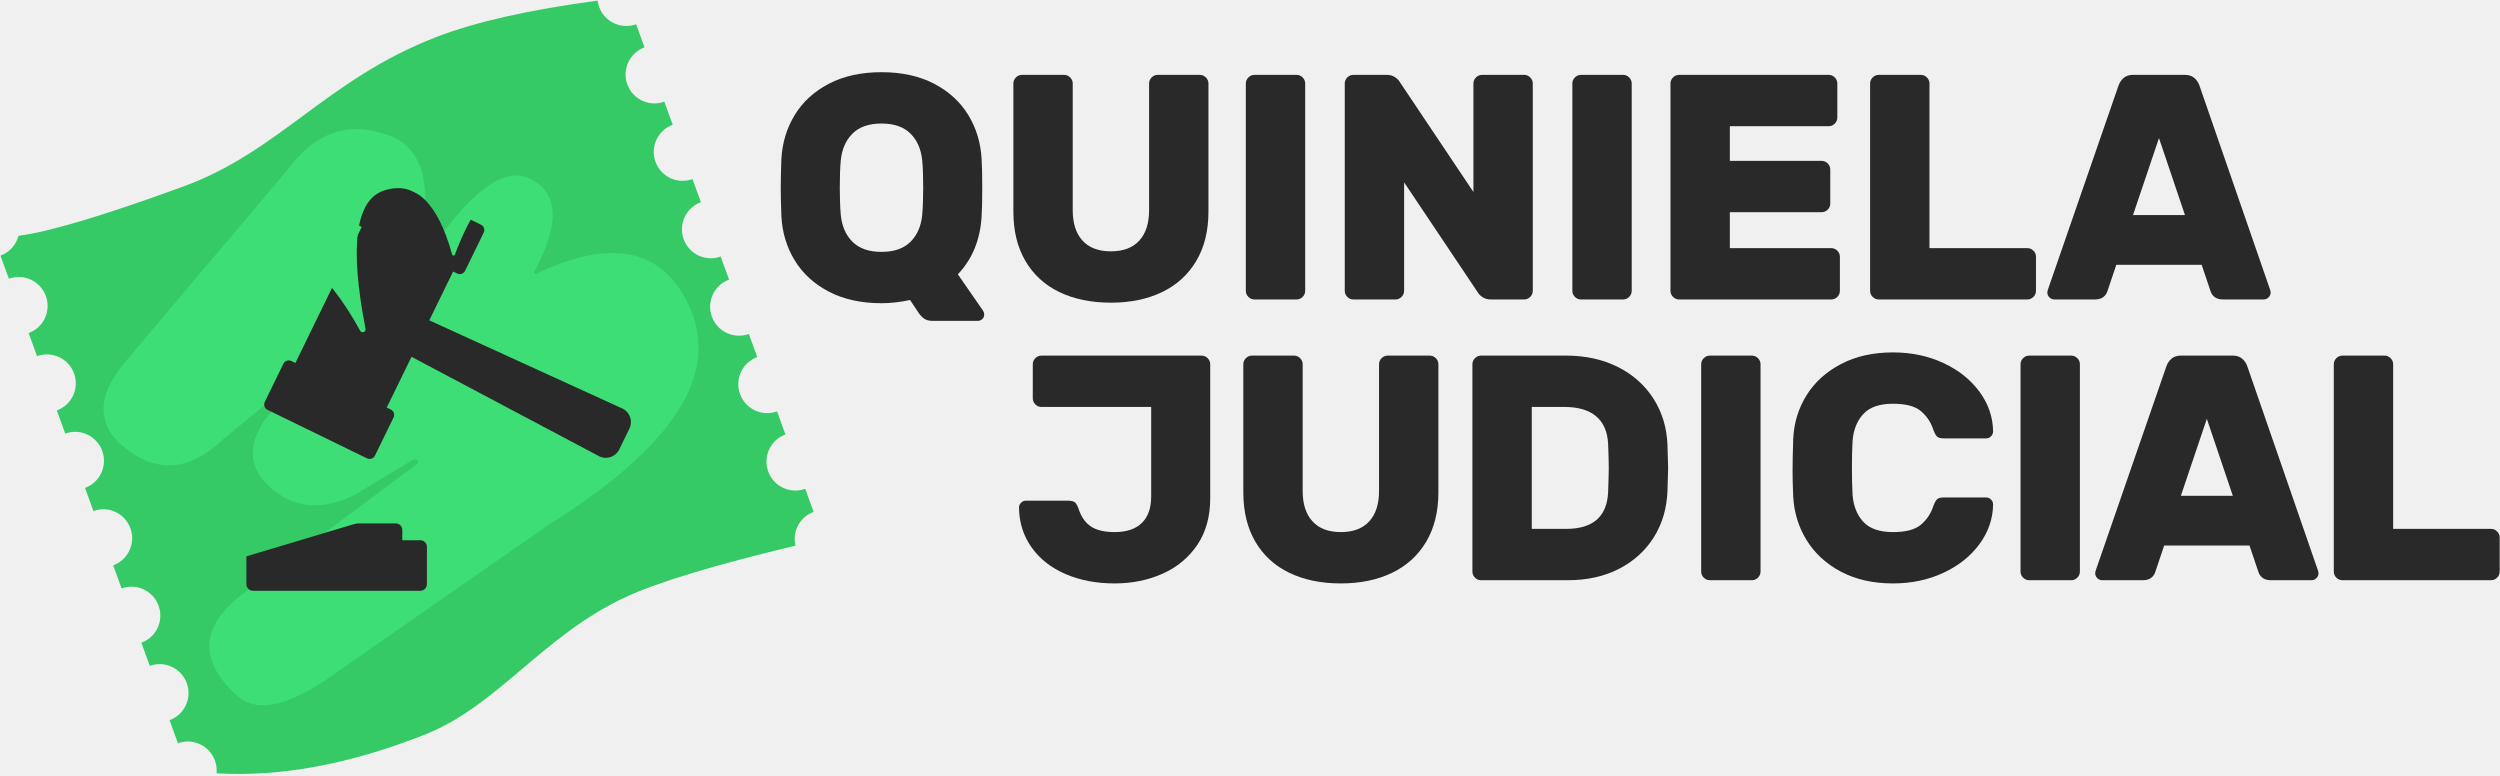
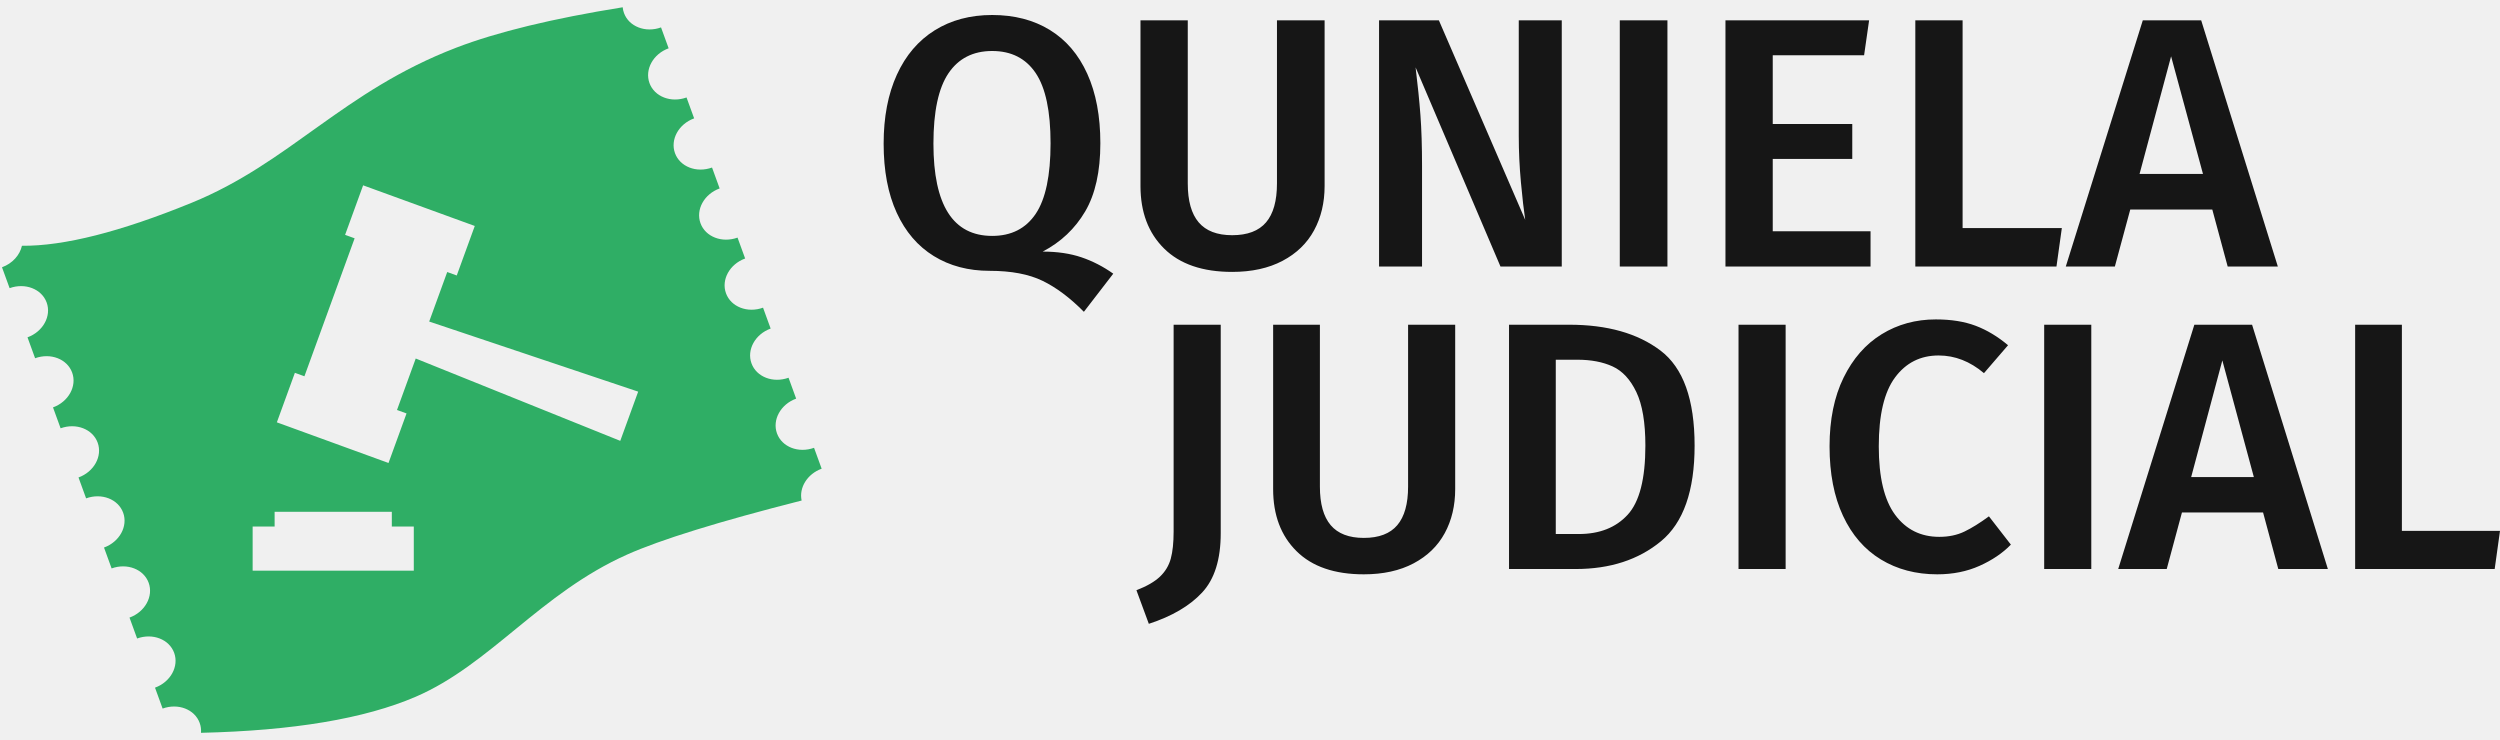
- <svg xmlns="http://www.w3.org/2000/svg" xmlns:xlink="http://www.w3.org/1999/xlink" width="935px" height="290px" viewBox="0 0 935 290" version="1.1">
-   <defs>
-     <path d="M103.895,127.129 L28.311,149.772 C7.623,155.622 1.858,167.353 11.017,184.966 C15.549,194.485 28.572,196.082 50.086,189.758 L142.965,165.132 C197.084,153.653 222.722,133.786 219.881,105.531 C217.563,82.477 201.028,72.459 170.276,75.478 L170.276,75.478 C169.979,75.508 169.715,75.29 169.686,74.994 C169.669,74.822 169.736,74.652 169.865,74.537 C185.057,61.056 188.558,49.975 180.367,41.293 C172.57,33.029 156.015,38.462 130.7,57.592 L130.7,57.592 C130.224,57.952 129.546,57.857 129.187,57.381 C128.903,57.006 128.895,56.491 129.166,56.107 C145.077,33.573 147.481,17.569 136.38,8.096 C124.268,-2.24 111.064,-2.679 96.767,6.778 L15.048,53.582 C-0.281,62.266 -3.898,72.779 4.195,85.123 C12.288,97.466 23.988,100.263 39.295,93.512 L67.09,83.665 L67.09,83.665 C67.652,83.465 68.269,83.76 68.469,84.322 C68.646,84.822 68.433,85.377 67.967,85.631 L56.329,91.971 C46.392,99.204 44.311,107.714 50.086,117.5 C55.861,127.286 65.269,131.411 78.308,129.873 L103.38,125.034 L103.38,125.034 C103.966,124.92 104.532,125.304 104.645,125.889 C104.75,126.434 104.426,126.969 103.895,127.129 Z" id="path-1" />
-   </defs>
+ <svg xmlns="http://www.w3.org/2000/svg" width="196px" height="58px" viewBox="0 0 196 58" version="1.1">
+   <defs />
  <g id="Page-1" stroke="none" stroke-width="1" fill="none" fill-rule="evenodd">
-     <g id="Logo" transform="translate(-48, -153)">
-       <g id="Quiniela-Judicial" transform="translate(40, 142)">
-         <g id="Logtipo" transform="translate(161.5, 158) rotate(-20) translate(-161.5, -158) translate(35, 36)">
-           <path d="M253,215.349 L253,206.158 C247.041,206.158 242.211,201.317 242.211,195.346 C242.211,189.374 247.041,184.533 253,184.533 L253,175.342 C247.041,175.342 242.211,170.501 242.211,164.53 C242.211,158.558 247.041,153.717 253,153.717 L253,144.527 C247.041,144.527 242.211,139.686 242.211,133.714 C242.211,127.742 247.041,122.901 253,122.901 L253,113.711 C247.041,113.711 242.211,108.87 242.211,102.898 C242.211,96.927 247.041,92.086 253,92.086 L253,82.895 C247.041,82.895 242.211,78.054 242.211,72.082 C242.211,66.111 247.041,61.27 253,61.27 L253,52.079 C247.041,52.079 242.211,47.238 242.211,41.267 C242.211,35.295 247.041,30.454 253,30.454 L253,21.263 C247.041,21.263 242.211,16.422 242.211,10.451 C242.211,9.618 242.305,8.808 242.483,8.03 C217.278,2.479 196.798,-0.134 181.044,0.19 C137.098,1.096 111.429,20.332 73.018,20.364 C41.381,20.391 20.001,19.134 8.88,16.594 C6.933,19.415 3.682,21.263 0,21.263 L-9.32864896e-14,30.454 C5.959,30.454 10.789,35.295 10.789,41.267 C10.789,47.238 5.959,52.079 0,52.079 L-9.32864896e-14,61.27 C5.959,61.27 10.789,66.111 10.789,72.082 C10.789,78.054 5.959,82.895 0,82.895 L-9.32864896e-14,92.086 C5.959,92.086 10.789,96.927 10.789,102.898 C10.789,108.87 5.959,113.711 0,113.711 L-9.32864896e-14,122.901 C5.959,122.901 10.789,127.742 10.789,133.714 C10.789,139.686 5.959,144.527 0,144.527 L-9.32864896e-14,153.717 C5.959,153.717 10.789,158.558 10.789,164.53 C10.789,170.501 5.959,175.342 0,175.342 L-9.32864896e-14,184.533 C5.959,184.533 10.789,189.374 10.789,195.346 C10.789,201.317 5.959,206.158 0,206.158 L-9.32864896e-14,215.349 C5.959,215.349 10.789,220.19 10.789,226.161 C10.789,227.839 10.408,229.428 9.727,230.845 C31.811,240.397 57.935,244.74 88.099,243.873 C117.426,243.03 142.259,223.971 176.46,221.203 C189.645,220.136 211.587,221.363 242.286,224.883 C242.916,219.514 247.473,215.349 253,215.349 Z" id="ticket" fill="#35CA66" />
-           <g id="mask" transform="translate(15.64392, 20.72271)">
-             <mask id="mask-2" fill="white">
-               <use xlink:href="#path-1" />
-             </mask>
-             <use id="Mask" fill="#3EDE76" xlink:href="#path-1" />
-             <path d="M131.737,162.659 L140.421,162.659 L140.421,162.659 C143.505,162.659 146.005,160.159 146.005,157.075 C146.005,157.028 146.004,156.981 146.003,156.934 L143.99,77.639 L164.309,77.639 L164.309,79.319 L164.309,79.319 C164.309,80.552 165.309,81.552 166.542,81.552 L182.394,81.552 L182.394,81.552 C183.627,81.552 184.627,80.552 184.627,79.319 L184.627,37.94 L184.627,37.94 C184.627,36.707 183.627,35.707 182.394,35.707 L166.542,35.707 L166.542,35.707 C165.309,35.707 164.309,36.707 164.309,37.94 L164.309,39.62 L107.707,39.62 L107.707,37.94 L107.707,37.94 C107.707,36.707 106.707,35.707 105.474,35.707 L89.622,35.707 L89.622,35.707 C88.389,35.707 87.389,36.707 87.389,37.94 L87.389,79.319 L87.389,79.319 C87.389,80.552 88.389,81.552 89.622,81.552 L105.474,81.552 L105.474,81.552 C106.707,81.552 107.707,80.552 107.707,79.319 L107.707,77.639 L128.821,77.639 L126.157,156.888 L126.157,156.888 C126.053,159.97 128.468,162.552 131.55,162.656 C131.612,162.658 131.675,162.659 131.737,162.659 Z" id="Path-3" fill="#29292A" mask="url(#mask-2)" transform="translate(136.008, 99.18283) rotate(-44) translate(-136.008, -99.18283) " />
-             <path d="M32.654,162.097 L95.238,162.097 L95.238,162.097 C96.603,162.097 97.709,160.991 97.709,159.626 L97.709,145.661 L97.709,145.661 C97.709,144.296 96.603,143.19 95.238,143.19 L88.501,143.19 L88.501,139.358 L88.501,139.358 C88.501,137.993 87.395,136.887 86.03,136.887 L41.862,136.887 L41.862,136.887 C40.497,136.887 39.391,137.993 39.391,139.358 L39.391,143.19 L32.654,143.19 L32.654,143.19 C31.289,143.19 30.183,144.296 30.183,145.661 L30.183,159.626 L30.183,159.626 C30.183,160.991 31.289,162.097 32.654,162.097 Z" id="Path-2" fill="#29292A" mask="url(#mask-2)" transform="translate(63.94592, 149.4921) rotate(20) translate(-63.94592, -149.4921) " />
+     <g id="Logo" transform="translate(-415, -270)">
+       <g id="Group-4" transform="translate(413, 268)">
+         <g id="Group-3">
+           <g id="Logtipo" transform="translate(34.79177, 31.75722) rotate(-20) translate(-34.79177, -31.75722) translate(6.791772, 8.257218)">
+             <path d="M55.328,40.884 C54.127,40.884 53.137,41.674 53,42.692 C46.328,42.024 41.56,41.792 38.694,41.994 C31.261,42.519 25.668,46.433 19.306,46.8 C14.971,47.05 9.376,46.016 2.521,43.699 C2.629,43.462 2.689,43.205 2.689,42.935 C2.689,41.802 1.639,40.884 0.344,40.884 L0.344,39.14 C1.639,39.14 2.689,38.222 2.689,37.089 C2.689,35.956 1.639,35.038 0.344,35.038 L0.344,33.294 C1.639,33.294 2.689,32.376 2.689,31.243 C2.689,30.11 1.639,29.192 0.344,29.192 L0.344,27.449 C1.639,27.449 2.689,26.53 2.689,25.398 C2.689,24.265 1.639,23.346 0.344,23.346 L0.344,21.603 C1.639,21.603 2.689,20.685 2.689,19.552 C2.689,18.419 1.639,17.501 0.344,17.501 L0.344,15.757 C1.639,15.757 2.689,14.839 2.689,13.706 C2.689,12.573 1.639,11.655 0.344,11.655 L0.344,9.911 C1.639,9.911 2.689,8.993 2.689,7.86 C2.689,6.728 1.639,5.809 0.344,5.809 L0.344,4.066 C1.223,4.066 1.989,3.643 2.39,3.017 C5.468,4.17 10.015,4.631 16.029,4.401 C24.368,4.081 30.139,0.24 39.69,0.068 C43.114,0.007 47.565,0.502 53.043,1.555 C53.004,1.703 52.984,1.857 52.984,2.015 C52.984,3.147 54.033,4.066 55.328,4.066 L55.328,5.809 C54.033,5.809 52.984,6.728 52.984,7.86 C52.984,8.993 54.033,9.911 55.328,9.911 L55.328,11.655 C54.033,11.655 52.984,12.573 52.984,13.706 C52.984,14.839 54.033,15.757 55.328,15.757 L55.328,17.501 C54.033,17.501 52.984,18.419 52.984,19.552 C52.984,20.685 54.033,21.603 55.328,21.603 L55.328,23.346 C54.033,23.346 52.984,24.265 52.984,25.398 C52.984,26.53 54.033,27.449 55.328,27.449 L55.328,29.192 C54.033,29.192 52.984,30.11 52.984,31.243 C52.984,32.376 54.033,33.294 55.328,33.294 L55.328,35.038 C54.033,35.038 52.984,35.956 52.984,37.089 C52.984,38.222 54.033,39.14 55.328,39.14 L55.328,40.884 Z M41.238,33.432 L43.877,30.287 L30.361,19.519 L33.017,16.354 L33.626,16.865 L36.282,13.7 L29.146,7.712 L26.49,10.877 L27.099,11.388 L19.701,20.206 L19.091,19.695 L16.435,22.86 L23.571,28.848 L26.227,25.682 L25.618,25.171 L28.378,21.882 L41.238,33.432 Z M10.674,33.139 L22.546,37.46 L23.73,34.207 L22.111,33.617 L22.506,32.533 L13.871,29.391 L13.477,30.475 L11.858,29.886 L10.674,33.139 Z" id="ticket" fill="#2FAE65" />
+             <g id="mask" transform="translate(6.326491, 5.805568)">
+               <g id="Group" transform="translate(20.6649, 19.01548) rotate(8) translate(-20.6649, -19.01548) translate(2.336775, 2.881026)">
+                 <g id="Group-2" transform="translate(0.009419, 0.125274)" />
+               </g>
+             </g>
          </g>
        </g>
-         <g transform="translate(300, 38)" fill="#29292A">
-           <path d="M57.36,4.32 C62.88,7.2 67.14,11.1 70.14,16.02 C73.14,20.94 74.8,26.44 75.12,32.52 C75.28,34.76 75.36,38.36 75.36,43.32 C75.36,48.2 75.28,51.72 75.12,53.88 C74.64,62.6 71.68,69.84 66.24,75.6 L75.72,89.28 C75.96,89.76 76.08,90.12 76.08,90.36 L76.08,90.72 C76.08,91.36 75.84,91.9 75.36,92.34 C74.88,92.78 74.32,93 73.68,93 L56.76,93 C55.48,93 54.46,92.74 53.7,92.22 C52.94,91.7 52.28,91.04 51.72,90.24 L48.36,85.2 C44.6,86 41.04,86.4 37.68,86.4 C30.08,86.4 23.52,84.96 18,82.08 C12.48,79.2 8.22,75.3 5.22,70.38 C2.22,65.46 0.56,59.96 0.24,53.88 C0.08,49.56 0,46.04 0,43.32 C0,40.6 0.08,37 0.24,32.52 C0.56,26.44 2.22,20.94 5.22,16.02 C8.22,11.1 12.48,7.2 18,4.32 C23.52,1.44 30.08,0 37.68,0 C45.28,0 51.84,1.44 57.36,4.32 Z M48.54,22.98 C46.02,20.46 42.4,19.2 37.68,19.2 C32.96,19.2 29.34,20.46 26.82,22.98 C24.3,25.5 22.84,28.88 22.44,33.12 C22.2,35.76 22.08,39.08 22.08,43.08 C22.08,47 22.2,50.4 22.44,53.28 C22.84,57.52 24.3,60.9 26.82,63.42 C29.34,65.94 32.96,67.2 37.68,67.2 C42.4,67.2 46.02,65.94 48.54,63.42 C51.06,60.9 52.52,57.52 52.92,53.28 C53.16,50.4 53.28,47 53.28,43.08 C53.28,39.08 53.16,35.76 52.92,33.12 C52.52,28.88 51.06,25.5 48.54,22.98 Z" id="Combined-Shape" />
-           <path d="M159,1.96 C159.64,2.6 159.96,3.36 159.96,4.24 L159.96,52.12 C159.96,59.32 158.44,65.48 155.4,70.6 C152.36,75.72 148.1,79.6 142.62,82.24 C137.14,84.88 130.76,86.2 123.48,86.2 C116.12,86.2 109.7,84.88 104.22,82.24 C98.74,79.6 94.5,75.72 91.5,70.6 C88.5,65.48 87,59.32 87,52.12 L87,4.24 C87,3.36 87.32,2.6 87.96,1.96 C88.6,1.32 89.36,1 90.24,1 L105.96,1 C106.84,1 107.6,1.32 108.24,1.96 C108.88,2.6 109.2,3.36 109.2,4.24 L109.2,51.64 C109.2,56.52 110.42,60.3 112.86,62.98 C115.3,65.66 118.84,67 123.48,67 C128.12,67 131.66,65.66 134.1,62.98 C136.54,60.3 137.76,56.52 137.76,51.64 L137.76,4.24 C137.76,3.36 138.08,2.6 138.72,1.96 C139.36,1.32 140.12,1 141,1 L156.72,1 C157.6,1 158.36,1.32 159,1.96 Z" id="Path" />
-           <path d="M174.9,84.04 C174.26,83.4 173.94,82.64 173.94,81.76 L173.94,4.24 C173.94,3.36 174.26,2.6 174.9,1.96 C175.54,1.32 176.3,1 177.18,1 L192.9,1 C193.78,1 194.54,1.32 195.18,1.96 C195.82,2.6 196.14,3.36 196.14,4.24 L196.14,81.76 C196.14,82.64 195.82,83.4 195.18,84.04 C194.54,84.68 193.78,85 192.9,85 L177.18,85 C176.3,85 175.54,84.68 174.9,84.04 Z" id="Path" />
-           <path d="M262.42,84.1 C261.54,83.5 260.94,82.88 260.62,82.24 L233.14,41.2 L233.14,81.76 C233.14,82.64 232.82,83.4 232.18,84.04 C231.54,84.68 230.78,85 229.9,85 L214.18,85 C213.3,85 212.54,84.68 211.9,84.04 C211.26,83.4 210.94,82.64 210.94,81.76 L210.94,4.24 C210.94,3.36 211.26,2.6 211.9,1.96 C212.54,1.32 213.3,1 214.18,1 L226.66,1 C227.86,1 228.9,1.3 229.78,1.9 C230.66,2.5 231.26,3.12 231.58,3.76 L259.06,44.8 L259.06,4.24 C259.06,3.36 259.38,2.6 260.02,1.96 C260.66,1.32 261.42,1 262.3,1 L278.02,1 C278.9,1 279.66,1.32 280.3,1.96 C280.94,2.6 281.26,3.36 281.26,4.24 L281.26,81.76 C281.26,82.64 280.94,83.4 280.3,84.04 C279.66,84.68 278.9,85 278.02,85 L265.54,85 C264.34,85 263.3,84.7 262.42,84.1 Z" id="Path" />
-           <path d="M297.02,84.04 C296.38,83.4 296.06,82.64 296.06,81.76 L296.06,4.24 C296.06,3.36 296.38,2.6 297.02,1.96 C297.66,1.32 298.42,1 299.3,1 L315.02,1 C315.9,1 316.66,1.32 317.3,1.96 C317.94,2.6 318.26,3.36 318.26,4.24 L318.26,81.76 C318.26,82.64 317.94,83.4 317.3,84.04 C316.66,84.68 315.9,85 315.02,85 L299.3,85 C298.42,85 297.66,84.68 297.02,84.04 Z" id="Path" />
-           <path d="M354.96,52.36 L389.28,52.36 C390.16,52.36 390.92,52.04 391.56,51.4 C392.2,50.76 392.52,50 392.52,49.12 L392.52,36.4 C392.52,35.52 392.2,34.76 391.56,34.12 C390.92,33.48 390.16,33.16 389.28,33.16 L354.96,33.16 L354.96,20.2 L391.92,20.2 C392.8,20.2 393.56,19.88 394.2,19.24 C394.84,18.6 395.16,17.84 395.16,16.96 L395.16,4.24 C395.16,3.36 394.84,2.6 394.2,1.96 C393.56,1.32 392.8,1 391.92,1 L336,1 C335.12,1 334.36,1.32 333.72,1.96 C333.08,2.6 332.76,3.36 332.76,4.24 L332.76,81.76 C332.76,82.64 333.08,83.4 333.72,84.04 C334.36,84.68 335.12,85 336,85 L392.88,85 C393.76,85 394.52,84.68 395.16,84.04 C395.8,83.4 396.12,82.64 396.12,81.76 L396.12,69.04 C396.12,68.16 395.8,67.4 395.16,66.76 C394.52,66.12 393.76,65.8 392.88,65.8 L354.96,65.8 L354.96,52.36 Z" id="Path" />
-           <path d="M468.5,66.76 C469.14,67.4 469.46,68.16 469.46,69.04 L469.46,81.76 C469.46,82.64 469.14,83.4 468.5,84.04 C467.86,84.68 467.1,85 466.22,85 L410.66,85 C409.78,85 409.02,84.68 408.38,84.04 C407.74,83.4 407.42,82.64 407.42,81.76 L407.42,4.24 C407.42,3.36 407.74,2.6 408.38,1.96 C409.02,1.32 409.78,1 410.66,1 L426.38,1 C427.26,1 428.02,1.32 428.66,1.96 C429.3,2.6 429.62,3.36 429.62,4.24 L429.62,65.8 L466.22,65.8 C467.1,65.8 467.86,66.12 468.5,66.76 Z" id="Path" />
-           <path d="M556.74,80.56 C557.06,81.36 557.22,81.96 557.22,82.36 C557.22,83.08 556.96,83.7 556.44,84.22 C555.92,84.74 555.3,85 554.58,85 L539.46,85 C538.1,85 537.04,84.7 536.28,84.1 C535.52,83.5 535.02,82.8 534.78,82 L531.42,72.04 L499.5,72.04 L496.14,82 C495.9,82.8 495.4,83.5 494.64,84.1 C493.88,84.7 492.82,85 491.46,85 L476.34,85 C475.62,85 475,84.74 474.48,84.22 C473.96,83.7 473.7,83.08 473.7,82.36 C473.7,81.96 473.86,81.36 474.18,80.56 L500.34,4.96 C500.74,3.84 501.38,2.9 502.26,2.14 C503.14,1.38 504.3,1 505.74,1 L525.18,1 C526.62,1 527.78,1.38 528.66,2.14 C529.54,2.9 530.18,3.84 530.58,4.96 L556.74,80.56 Z M525.18,53.44 L515.46,24.64 L505.74,53.44 L525.18,53.44 Z" id="Combined-Shape" />
-           <path d="M155.82,176.74 C152.62,181.5 148.3,185.1 142.86,187.54 C137.42,189.98 131.42,191.2 124.86,191.2 C118.06,191.2 111.96,190.04 106.56,187.72 C101.16,185.4 96.92,182.08 93.84,177.76 C90.76,173.44 89.18,168.48 89.1,162.88 C89.1,162.16 89.36,161.54 89.88,161.02 C90.4,160.5 91.02,160.24 91.74,160.24 L107.1,160.24 C108.54,160.24 109.52,160.46 110.04,160.9 C110.56,161.34 111.06,162.28 111.54,163.72 C112.5,166.52 114.02,168.6 116.1,169.96 C118.18,171.32 121.1,172 124.86,172 C129.34,172 132.74,170.86 135.06,168.58 C137.38,166.3 138.54,163 138.54,158.68 L138.54,125.2 L97.5,125.2 C96.62,125.2 95.86,124.88 95.22,124.24 C94.58,123.6 94.26,122.84 94.26,121.96 L94.26,109.24 C94.26,108.36 94.58,107.6 95.22,106.96 C95.86,106.32 96.62,106 97.5,106 L157.38,106 C158.26,106 159.02,106.32 159.66,106.96 C160.3,107.6 160.62,108.36 160.62,109.24 L160.62,159.4 C160.62,166.2 159.02,171.98 155.82,176.74 Z" id="Path" />
-           <path d="M245,106.96 C245.64,107.6 245.96,108.36 245.96,109.24 L245.96,157.12 C245.96,164.32 244.44,170.48 241.4,175.6 C238.36,180.72 234.1,184.6 228.62,187.24 C223.14,189.88 216.76,191.2 209.48,191.2 C202.12,191.2 195.7,189.88 190.22,187.24 C184.74,184.6 180.5,180.72 177.5,175.6 C174.5,170.48 173,164.32 173,157.12 L173,109.24 C173,108.36 173.32,107.6 173.96,106.96 C174.6,106.32 175.36,106 176.24,106 L191.96,106 C192.84,106 193.6,106.32 194.24,106.96 C194.88,107.6 195.2,108.36 195.2,109.24 L195.2,156.64 C195.2,161.52 196.42,165.3 198.86,167.98 C201.3,170.66 204.84,172 209.48,172 C214.12,172 217.66,170.66 220.1,167.98 C222.54,165.3 223.76,161.52 223.76,156.64 L223.76,109.24 C223.76,108.36 224.08,107.6 224.72,106.96 C225.36,106.32 226.12,106 227,106 L242.72,106 C243.6,106 244.36,106.32 245,106.96 Z" id="Path" />
-           <path d="M331.88,148.12 C331.88,149.4 331.8,152.2 331.64,156.52 C331.4,163.08 329.7,168.88 326.54,173.92 C323.38,178.96 319.04,182.9 313.52,185.74 C308,188.58 301.6,190 294.32,190 L261.92,190 C261.04,190 260.28,189.68 259.64,189.04 C259,188.4 258.68,187.64 258.68,186.76 L258.68,109.24 C258.68,108.36 259,107.6 259.64,106.96 C260.28,106.32 261.04,106 261.92,106 L293.72,106 C301,106 307.46,107.42 313.1,110.26 C318.74,113.1 323.18,117.06 326.42,122.14 C329.66,127.22 331.4,133 331.64,139.48 C331.8,143.96 331.88,146.84 331.88,148.12 Z M280.88,125.2 L280.88,170.8 L293.72,170.8 C303.8,170.8 309.04,166.2 309.44,157 C309.6,152.36 309.68,149.32 309.68,147.88 C309.68,146.28 309.6,143.32 309.44,139 C309.2,134.44 307.7,131 304.94,128.68 C302.18,126.36 298.24,125.2 293.12,125.2 L280.88,125.2 Z" id="Combined-Shape" />
-           <path d="M345.2,189.04 C344.56,188.4 344.24,187.64 344.24,186.76 L344.24,109.24 C344.24,108.36 344.56,107.6 345.2,106.96 C345.84,106.32 346.6,106 347.48,106 L363.2,106 C364.08,106 364.84,106.32 365.48,106.96 C366.12,107.6 366.44,108.36 366.44,109.24 L366.44,186.76 C366.44,187.64 366.12,188.4 365.48,189.04 C364.84,189.68 364.08,190 363.2,190 L347.48,190 C346.6,190 345.84,189.68 345.2,189.04 Z" id="Path" />
-           <path d="M404.88,168.16 C407.24,170.72 410.94,172 415.98,172 C420.78,172 424.26,171.08 426.42,169.24 C428.58,167.4 430.1,165.16 430.98,162.52 C431.46,161.16 431.94,160.24 432.42,159.76 C432.9,159.28 433.78,159.04 435.06,159.04 L450.78,159.04 C451.5,159.04 452.12,159.3 452.64,159.82 C453.16,160.34 453.42,160.96 453.42,161.68 C453.34,167.04 451.64,171.98 448.32,176.5 C445,181.02 440.5,184.6 434.82,187.24 C429.14,189.88 422.86,191.2 415.98,191.2 C408.54,191.2 402.06,189.74 396.54,186.82 C391.02,183.9 386.74,179.98 383.7,175.06 C380.66,170.14 378.98,164.68 378.66,158.68 C378.5,154.84 378.42,151.68 378.42,149.2 C378.42,146.24 378.5,142.28 378.66,137.32 C378.9,131.32 380.54,125.86 383.58,120.94 C386.62,116.02 390.92,112.1 396.48,109.18 C402.04,106.26 408.54,104.8 415.98,104.8 C422.86,104.8 429.14,106.12 434.82,108.76 C440.5,111.4 445,114.98 448.32,119.5 C451.64,124.02 453.34,128.96 453.42,134.32 C453.42,135.04 453.16,135.66 452.64,136.18 C452.12,136.7 451.5,136.96 450.78,136.96 L435.06,136.96 C433.78,136.96 432.9,136.72 432.42,136.24 C431.94,135.76 431.46,134.84 430.98,133.48 C430.1,130.84 428.58,128.6 426.42,126.76 C424.26,124.92 420.78,124 415.98,124 C410.94,124 407.24,125.28 404.88,127.84 C402.52,130.4 401.18,133.76 400.86,137.92 C400.7,140.64 400.62,144 400.62,148 C400.62,151.84 400.7,155.2 400.86,158.08 C401.18,162.24 402.52,165.6 404.88,168.16 Z" id="Path" />
-           <path d="M464.64,189.04 C464,188.4 463.68,187.64 463.68,186.76 L463.68,109.24 C463.68,108.36 464,107.6 464.64,106.96 C465.28,106.32 466.04,106 466.92,106 L482.64,106 C483.52,106 484.28,106.32 484.92,106.96 C485.56,107.6 485.88,108.36 485.88,109.24 L485.88,186.76 C485.88,187.64 485.56,188.4 484.92,189.04 C484.28,189.68 483.52,190 482.64,190 L466.92,190 C466.04,190 465.28,189.68 464.64,189.04 Z" id="Path" />
-           <path d="M574.64,185.56 C574.96,186.36 575.12,186.96 575.12,187.36 C575.12,188.08 574.86,188.7 574.34,189.22 C573.82,189.74 573.2,190 572.48,190 L557.36,190 C556,190 554.94,189.7 554.18,189.1 C553.42,188.5 552.92,187.8 552.68,187 L549.32,177.04 L517.4,177.04 L514.04,187 C513.8,187.8 513.3,188.5 512.54,189.1 C511.78,189.7 510.72,190 509.36,190 L494.24,190 C493.52,190 492.9,189.74 492.38,189.22 C491.86,188.7 491.6,188.08 491.6,187.36 C491.6,186.96 491.76,186.36 492.08,185.56 L518.24,109.96 C518.64,108.84 519.28,107.9 520.16,107.14 C521.04,106.38 522.2,106 523.64,106 L543.08,106 C544.52,106 545.68,106.38 546.56,107.14 C547.44,107.9 548.08,108.84 548.48,109.96 L574.64,185.56 Z M543.08,158.44 L533.36,129.64 L523.64,158.44 L543.08,158.44 Z" id="Combined-Shape" />
-           <path d="M641.92,171.76 C642.56,172.4 642.88,173.16 642.88,174.04 L642.88,186.76 C642.88,187.64 642.56,188.4 641.92,189.04 C641.28,189.68 640.52,190 639.64,190 L584.08,190 C583.2,190 582.44,189.68 581.8,189.04 C581.16,188.4 580.84,187.64 580.84,186.76 L580.84,109.24 C580.84,108.36 581.16,107.6 581.8,106.96 C582.44,106.32 583.2,106 584.08,106 L599.8,106 C600.68,106 601.44,106.32 602.08,106.96 C602.72,107.6 603.04,108.36 603.04,109.24 L603.04,170.8 L639.64,170.8 C640.52,170.8 641.28,171.12 641.92,171.76 Z" id="Path" />
-         </g>
+         <path d="M86.78,22.171 C87.66,22.469 88.493,22.898 89.279,23.456 L86.976,26.445 C85.89,25.347 84.809,24.537 83.733,24.015 C82.656,23.494 81.275,23.233 79.59,23.233 C77.924,23.233 76.463,22.847 75.209,22.074 C73.954,21.301 72.985,20.17 72.302,18.68 C71.619,17.19 71.277,15.384 71.277,13.261 C71.277,11.175 71.623,9.373 72.316,7.855 C73.009,6.338 73.997,5.178 75.279,4.378 C76.562,3.577 78.064,3.176 79.787,3.176 C81.528,3.176 83.035,3.568 84.308,4.35 C85.582,5.132 86.56,6.277 87.243,7.786 C87.927,9.294 88.268,11.11 88.268,13.233 C88.268,15.449 87.87,17.232 87.075,18.582 C86.279,19.932 85.17,20.98 83.747,21.725 C84.889,21.725 85.9,21.874 86.78,22.171 Z M79.787,20.495 C81.285,20.495 82.422,19.918 83.199,18.764 C83.976,17.609 84.364,15.765 84.364,13.233 C84.364,10.719 83.976,8.884 83.199,7.73 C82.422,6.575 81.285,5.998 79.787,5.998 C78.289,5.998 77.147,6.58 76.36,7.744 C75.574,8.908 75.181,10.747 75.181,13.261 C75.181,18.084 76.716,20.495 79.787,20.495 Z M105.021,20.062 C104.469,21.077 103.645,21.874 102.549,22.451 C101.454,23.028 100.139,23.317 98.603,23.317 C96.282,23.317 94.503,22.707 93.267,21.487 C92.032,20.267 91.414,18.633 91.414,16.585 L91.414,3.595 L95.121,3.595 L95.121,16.389 C95.121,17.749 95.407,18.764 95.978,19.434 C96.549,20.104 97.424,20.44 98.603,20.44 C99.802,20.44 100.686,20.104 101.258,19.434 C101.829,18.764 102.114,17.749 102.114,16.389 L102.114,3.595 L105.849,3.595 L105.849,16.585 C105.849,17.888 105.573,19.048 105.021,20.062 Z M119.639,22.898 L112.983,7.283 C113.151,8.661 113.278,9.909 113.362,11.026 C113.446,12.143 113.488,13.475 113.488,15.02 L113.488,22.898 L110.118,22.898 L110.118,3.595 L114.808,3.595 L121.577,19.238 C121.465,18.494 121.352,17.511 121.24,16.291 C121.128,15.072 121.071,13.857 121.071,12.646 L121.071,3.595 L124.442,3.595 L124.442,22.898 L119.639,22.898 Z M128.991,22.898 L128.991,3.595 L132.727,3.595 L132.727,22.898 L128.991,22.898 Z M140.983,6.333 L140.983,11.724 L147.218,11.724 L147.218,14.462 L140.983,14.462 L140.983,20.132 L148.651,20.132 L148.651,22.898 L137.276,22.898 L137.276,3.595 L148.538,3.595 L148.145,6.333 L140.983,6.333 Z M163.648,19.881 L163.227,22.898 L152.161,22.898 L152.161,3.595 L155.868,3.595 L155.868,19.881 L163.648,19.881 Z M169.012,18.428 L167.804,22.898 L163.957,22.898 L169.995,3.595 L174.573,3.595 L180.583,22.898 L176.651,22.898 L175.444,18.428 L169.012,18.428 Z M172.214,6.417 L169.742,15.635 L174.713,15.635 L172.214,6.417 Z" id="QUNIELA" fill="#161616" />
+         <path d="M96.247,48.454 C95.275,49.499 93.882,50.316 92.068,50.908 L91.096,48.274 C91.911,47.96 92.526,47.604 92.943,47.207 C93.359,46.81 93.642,46.339 93.79,45.794 C93.938,45.248 94.012,44.542 94.012,43.673 L94.012,27.458 L97.705,27.458 L97.705,43.812 C97.705,45.863 97.219,47.41 96.247,48.454 Z M115.268,43.798 C114.721,44.805 113.907,45.595 112.824,46.168 C111.741,46.741 110.441,47.027 108.923,47.027 C106.627,47.027 104.869,46.422 103.647,45.211 C102.425,44.001 101.814,42.38 101.814,40.347 L101.814,27.458 L105.48,27.458 L105.48,40.153 C105.48,41.502 105.762,42.509 106.327,43.174 C106.891,43.839 107.757,44.172 108.923,44.172 C110.108,44.172 110.982,43.839 111.547,43.174 C112.111,42.509 112.394,41.502 112.394,40.153 L112.394,27.458 L116.087,27.458 L116.087,40.347 C116.087,41.64 115.814,42.791 115.268,43.798 Z M132.178,29.481 C133.964,30.83 134.857,33.316 134.857,36.937 C134.857,40.485 133.978,42.985 132.219,44.435 C130.461,45.886 128.23,46.611 125.528,46.611 L120.307,46.611 L120.307,27.458 L125.028,27.458 C128.008,27.458 130.391,28.132 132.178,29.481 Z M123.973,43.867 L125.777,43.867 C127.406,43.867 128.684,43.364 129.609,42.356 C130.535,41.349 130.998,39.543 130.998,36.937 C130.998,35.127 130.762,33.727 130.29,32.738 C129.818,31.75 129.197,31.08 128.429,30.729 C127.661,30.377 126.74,30.202 125.666,30.202 L123.973,30.202 L123.973,43.867 Z M138.3,46.611 L138.3,27.458 L141.994,27.458 L141.994,46.611 L138.3,46.611 Z M156.891,27.541 C157.77,27.874 158.617,28.382 159.431,29.065 L157.543,31.255 C156.451,30.331 155.266,29.869 153.989,29.869 C152.564,29.869 151.425,30.442 150.574,31.588 C149.722,32.734 149.296,34.535 149.296,36.993 C149.296,39.414 149.722,41.201 150.574,42.356 C151.425,43.511 152.582,44.089 154.044,44.089 C154.785,44.089 155.442,43.95 156.016,43.673 C156.59,43.396 157.228,42.999 157.932,42.481 L159.653,44.699 C159.006,45.364 158.186,45.918 157.196,46.362 C156.206,46.805 155.1,47.027 153.878,47.027 C152.212,47.027 150.74,46.639 149.463,45.863 C148.186,45.087 147.195,43.946 146.492,42.44 C145.788,40.934 145.437,39.118 145.437,36.993 C145.437,34.905 145.802,33.112 146.533,31.616 C147.265,30.119 148.26,28.982 149.518,28.206 C150.777,27.43 152.193,27.042 153.767,27.042 C154.97,27.042 156.011,27.208 156.891,27.541 Z M162.264,46.611 L162.264,27.458 L165.957,27.458 L165.957,46.611 L162.264,46.611 Z M173.065,42.176 L171.871,46.611 L168.067,46.611 L174.037,27.458 L178.563,27.458 L184.505,46.611 L180.618,46.611 L179.424,42.176 L173.065,42.176 Z M176.231,30.257 L173.787,39.404 L178.702,39.404 L176.231,30.257 Z M198,43.618 L197.583,46.611 L186.643,46.611 L186.643,27.458 L190.308,27.458 L190.308,43.618 L198,43.618 Z" id="JUDICIAL" fill="#161616" />
      </g>
    </g>
  </g>
</svg>
